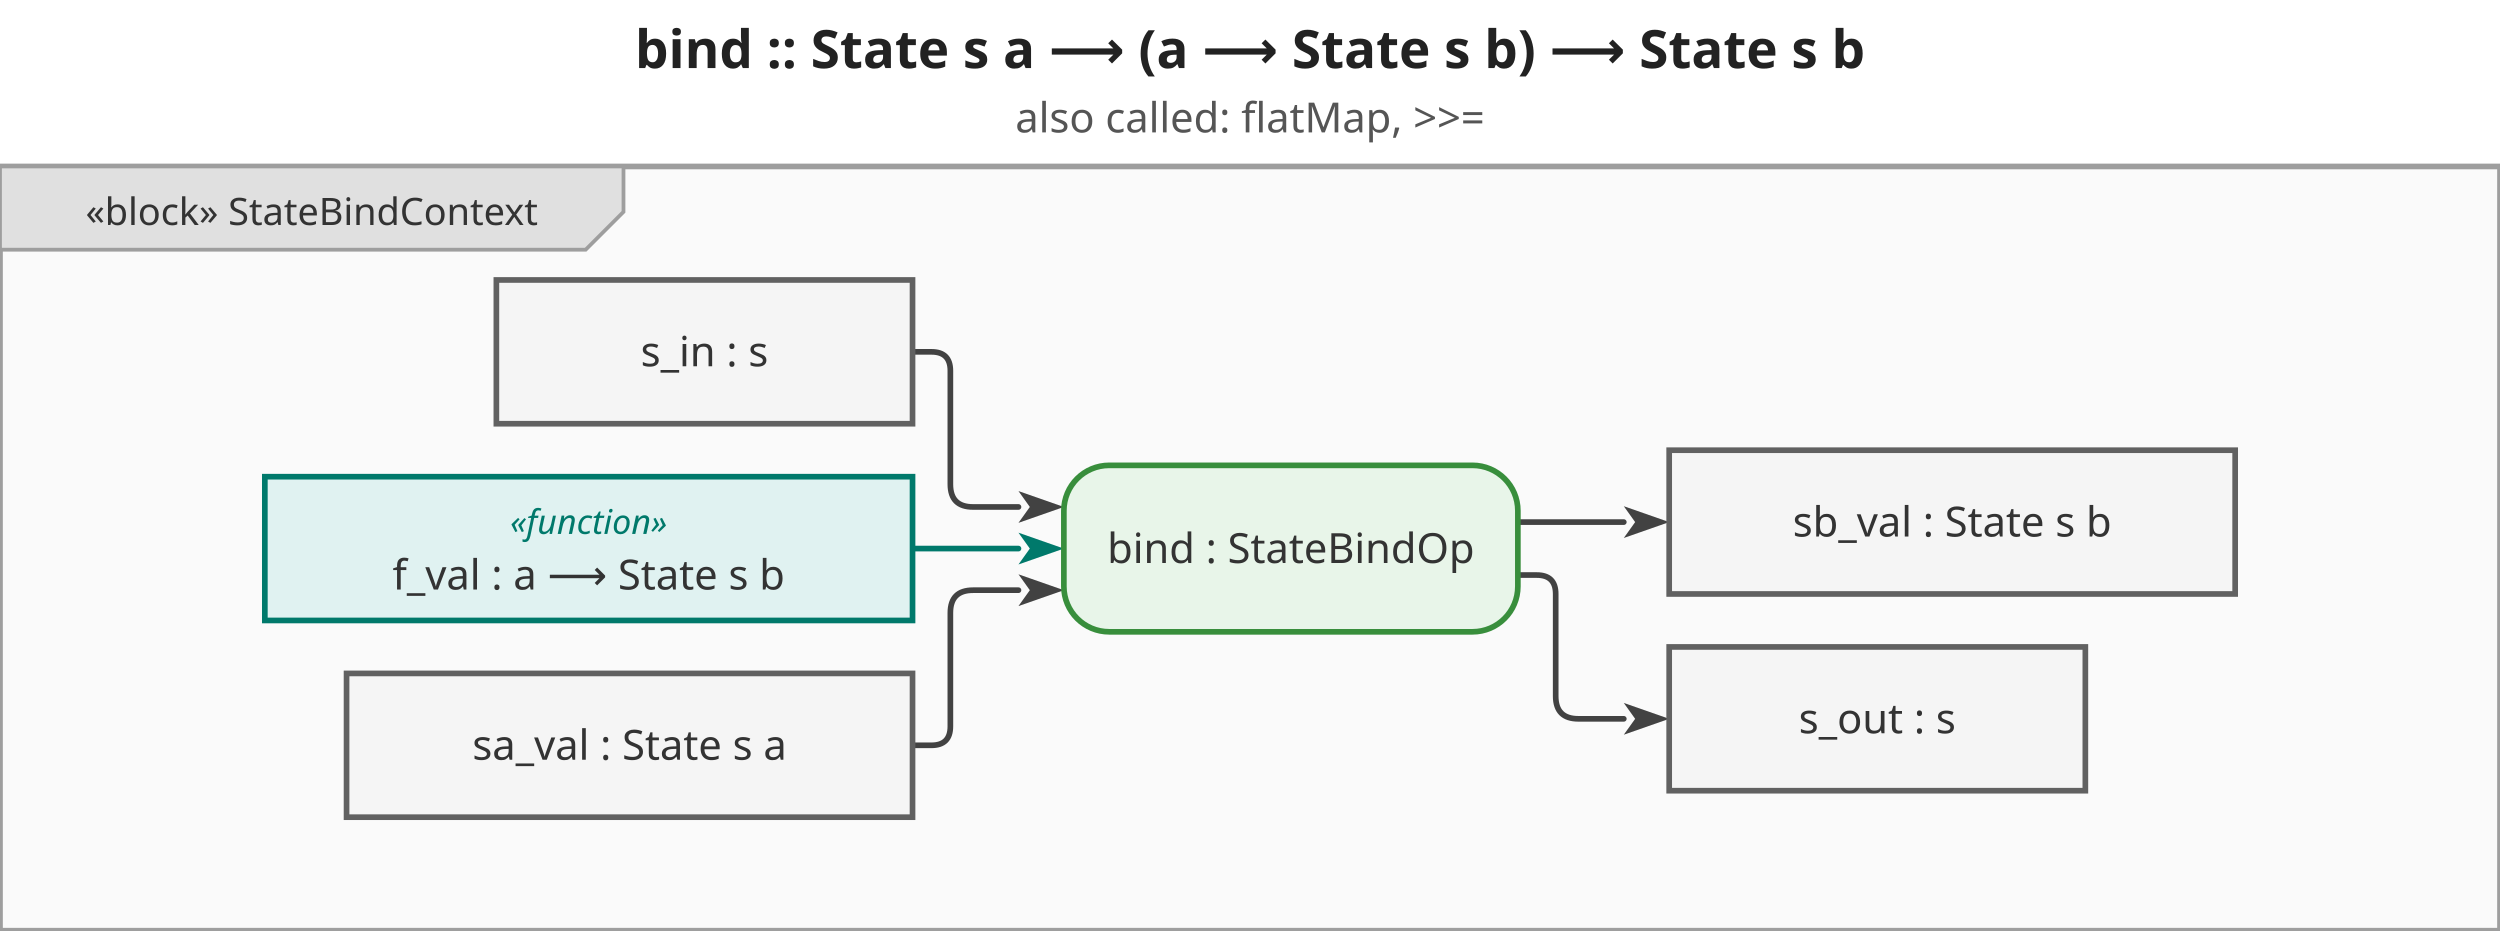
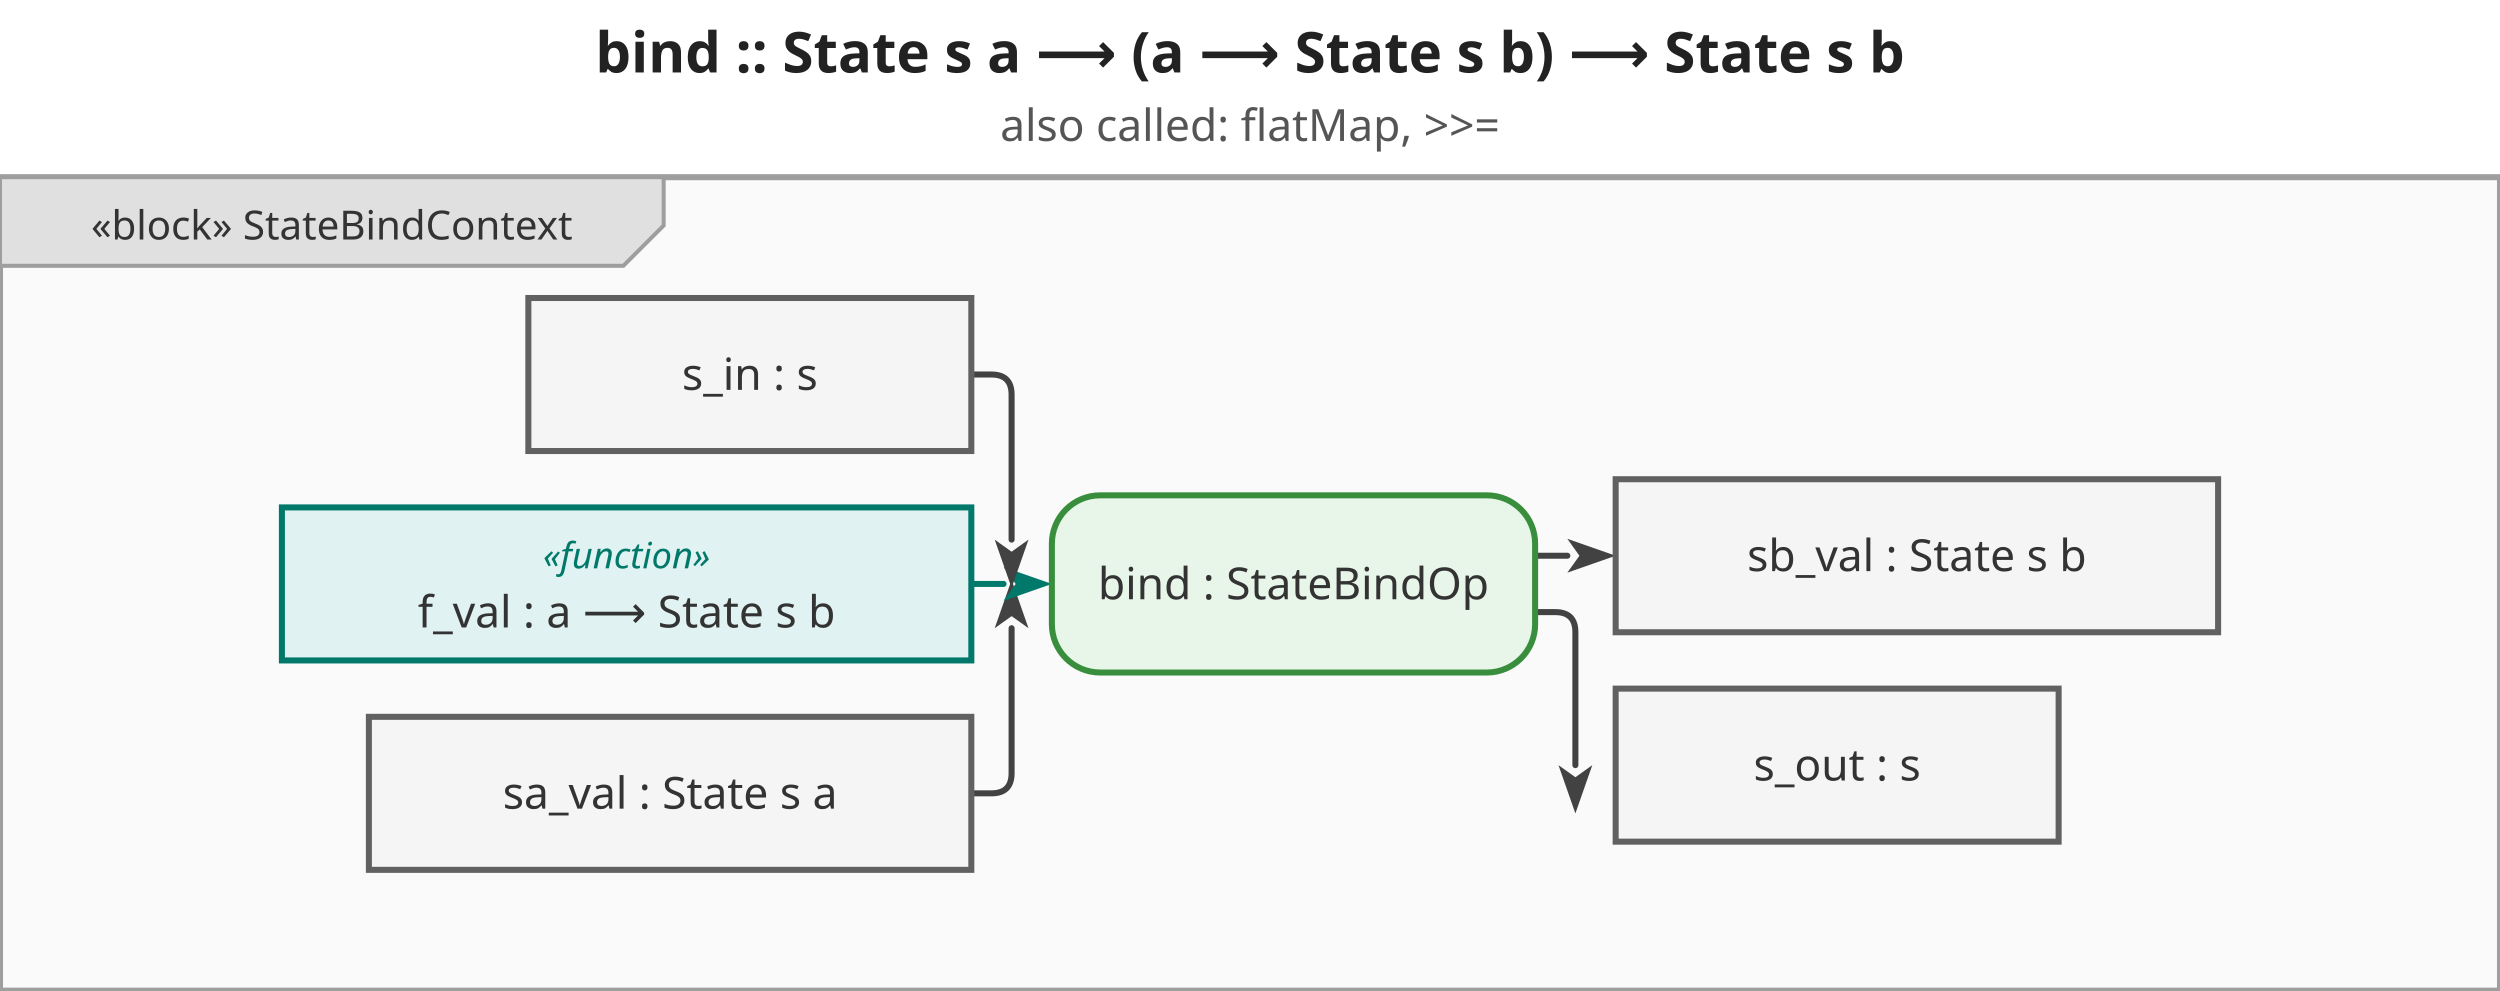
- <svg xmlns="http://www.w3.org/2000/svg" viewBox="0 0 660.8 246" width="660.8" height="246">
+ <svg xmlns="http://www.w3.org/2000/svg" viewBox="0 0 620.8 246" width="620.8" height="246">
  <defs>
    <marker id="arrowFilled" viewBox="0 0 10 10" refX="0" refY="5" markerWidth="8" markerHeight="8" orient="auto-start-reverse">
      <path d="M0,1.5 L10,5 L0,8.5 L2.5,5 Z" fill="#424242" />
    </marker>
    <marker id="arrowOpen" viewBox="0 0 10 10" refX="0" refY="5" markerWidth="8" markerHeight="8" orient="auto-start-reverse">
      <path d="M0,1.5 L10,5 L0,8.5" fill="none" stroke="#424242" stroke-width="1.25" />
    </marker>
    <marker id="arrowHof" viewBox="0 0 10 10" refX="0" refY="5" markerWidth="8" markerHeight="8" orient="auto-start-reverse">
      <path d="M0,1.5 L10,5 L0,8.5 L2.5,5 Z" fill="#00796b" />
    </marker>
  </defs>
-   <rect width="660.8" height="246" fill="white" />
-   <text x="330.4" y="18" text-anchor="middle" font-size="14" font-weight="bold" font-family="sans-serif" fill="#222">bind :: State s a ⟶ (a ⟶ State s b) ⟶ State s b</text>
-   <text x="330.4" y="35" text-anchor="middle" font-size="11" font-weight="normal" font-family="sans-serif" fill="#555">also called: flatMap, &gt;&gt;=</text>
+   <rect width="620.8" height="246" fill="white" />
+   <text x="310.4" y="18" text-anchor="middle" font-size="14" font-weight="bold" font-family="sans-serif" fill="#222">bind :: State s a ⟶ (a ⟶ State s b) ⟶ State s b</text>
+   <text x="310.4" y="35" text-anchor="middle" font-size="11" font-weight="normal" font-family="sans-serif" fill="#555">also called: flatMap, &gt;&gt;=</text>
  <g transform="translate(0,44)">
-     <rect x="0" y="0" width="660.8" height="202" fill="#fafafa" stroke="#9e9e9e" stroke-width="1.5" />
+     <rect x="0" y="0" width="620.8" height="202" fill="#fafafa" stroke="#9e9e9e" stroke-width="1.5" />
    <g class="diagram-frame-tab tab-block">
      <path d="M0,0 L164.8,0 L164.8,12 L154.8,22 L0,22 Z" fill="#e0e0e0" stroke="#9e9e9e" stroke-width="1" />
      <text x="82.4" y="12" text-anchor="middle" font-size="10" font-family="sans-serif" dominant-baseline="middle" fill="#333">«block» StateBindContext</text>
    </g>
    <g class="edge">
-       <path d="M241.2,153.0 L246.2,153.0 Q251.2,153.0 251.2,148.0 L251.2,118.0 Q251.2,112.0 257.2,112.0 L269.2,112.0" fill="none" stroke="#424242" stroke-width="1.5" stroke-linejoin="round" stroke-linecap="round" marker-end="url(#arrowFilled)" />
+       <path d="M241.2,153.0 L246.2,153.0 Q251.2,153.0 251.2,148.0 L251.2,112.0 L251.2,112.0" fill="none" stroke="#424242" stroke-width="1.5" stroke-linejoin="round" stroke-linecap="round" marker-end="url(#arrowFilled)" />
    </g>
    <g class="edge hof-edge">
-       <path d="M241.2,101.0 L269.2,101.0" fill="none" stroke="#00796b" stroke-width="1.5" stroke-linejoin="round" stroke-linecap="round" marker-end="url(#arrowHof)" />
+       <path d="M241.2,101.0 L249.2,101.0" fill="none" stroke="#00796b" stroke-width="1.5" stroke-linejoin="round" stroke-linecap="round" marker-end="url(#arrowHof)" />
    </g>
    <g class="edge">
-       <path d="M241.2,49.0 L246.2,49.0 Q251.2,49.0 251.2,54.0 L251.2,84.0 Q251.2,90.0 257.2,90.0 L269.2,90.0" fill="none" stroke="#424242" stroke-width="1.5" stroke-linejoin="round" stroke-linecap="round" marker-end="url(#arrowFilled)" />
+       <path d="M241.2,49.0 L246.2,49.0 Q251.2,49.0 251.2,54.0 L251.2,90.0 L251.2,90.0" fill="none" stroke="#424242" stroke-width="1.5" stroke-linejoin="round" stroke-linecap="round" marker-end="url(#arrowFilled)" />
    </g>
    <g class="edge">
-       <path d="M401.2,94.0 L429.2,94.0" fill="none" stroke="#424242" stroke-width="1.5" stroke-linejoin="round" stroke-linecap="round" marker-end="url(#arrowFilled)" />
+       <path d="M381.2,94.0 L389.2,94.0" fill="none" stroke="#424242" stroke-width="1.5" stroke-linejoin="round" stroke-linecap="round" marker-end="url(#arrowFilled)" />
    </g>
    <g class="edge">
-       <path d="M401.2,108.0 L406.2,108.0 Q411.2,108.0 411.2,113.0 L411.2,140.0 Q411.2,146.0 417.2,146.0 L429.2,146.0" fill="none" stroke="#424242" stroke-width="1.5" stroke-linejoin="round" stroke-linecap="round" marker-end="url(#arrowFilled)" />
+       <path d="M381.2,108.0 L386.2,108.0 Q391.2,108.0 391.2,113.0 L391.2,146.0 L391.2,146.0" fill="none" stroke="#424242" stroke-width="1.5" stroke-linejoin="round" stroke-linecap="round" marker-end="url(#arrowFilled)" />
    </g>
    <g class="object-node">
      <rect x="91.6" y="134" width="149.6" height="38" fill="#f5f5f5" stroke="#616161" stroke-width="1.5" />
      <text x="166.4" y="153" text-anchor="middle" font-size="11" font-family="sans-serif" dominant-baseline="middle" fill="#333">sa_val : State s a</text>
    </g>
    <g class="object-node hof">
      <rect x="70" y="82" width="171.2" height="38" fill="#e0f2f1" stroke="#00796b" stroke-width="1.5" />
      <text x="155.6" y="94" text-anchor="middle" font-size="9" font-style="italic" font-family="sans-serif" dominant-baseline="middle" fill="#00796b">«function»</text>
      <text x="155.6" y="108" text-anchor="middle" font-size="11" font-family="sans-serif" dominant-baseline="middle" fill="#333">f_val : a ⟶ State s b</text>
    </g>
    <g class="object-node">
      <rect x="131.2" y="30" width="110" height="38" fill="#f5f5f5" stroke="#616161" stroke-width="1.5" />
      <text x="186.2" y="49" text-anchor="middle" font-size="11" font-family="sans-serif" dominant-baseline="middle" fill="#333">s_in : s</text>
    </g>
    <g class="action-node">
-       <rect x="281.2" y="79" width="120" height="44" rx="12" fill="#e8f5e9" stroke="#388e3c" stroke-width="1.5" />
-       <text class="action-label" x="341.2" y="101" text-anchor="middle" font-size="11" font-family="sans-serif" dominant-baseline="middle" fill="#333">bind : StateBindOp</text>
+       <rect x="261.2" y="79" width="120" height="44" rx="12" fill="#e8f5e9" stroke="#388e3c" stroke-width="1.5" />
+       <text class="action-label" x="321.2" y="101" text-anchor="middle" font-size="11" font-family="sans-serif" dominant-baseline="middle" fill="#333">bind : StateBindOp</text>
    </g>
    <g class="object-node">
-       <rect x="441.2" y="75" width="149.6" height="38" fill="#f5f5f5" stroke="#616161" stroke-width="1.5" />
-       <text x="516" y="94" text-anchor="middle" font-size="11" font-family="sans-serif" dominant-baseline="middle" fill="#333">sb_val : State s b</text>
+       <rect x="401.2" y="75" width="149.6" height="38" fill="#f5f5f5" stroke="#616161" stroke-width="1.5" />
+       <text x="476" y="94" text-anchor="middle" font-size="11" font-family="sans-serif" dominant-baseline="middle" fill="#333">sb_val : State s b</text>
    </g>
    <g class="object-node">
-       <rect x="441.2" y="127" width="110" height="38" fill="#f5f5f5" stroke="#616161" stroke-width="1.5" />
-       <text x="496.2" y="146" text-anchor="middle" font-size="11" font-family="sans-serif" dominant-baseline="middle" fill="#333">s_out : s</text>
+       <rect x="401.2" y="127" width="110" height="38" fill="#f5f5f5" stroke="#616161" stroke-width="1.5" />
+       <text x="456.2" y="146" text-anchor="middle" font-size="11" font-family="sans-serif" dominant-baseline="middle" fill="#333">s_out : s</text>
    </g>
  </g>
</svg>
